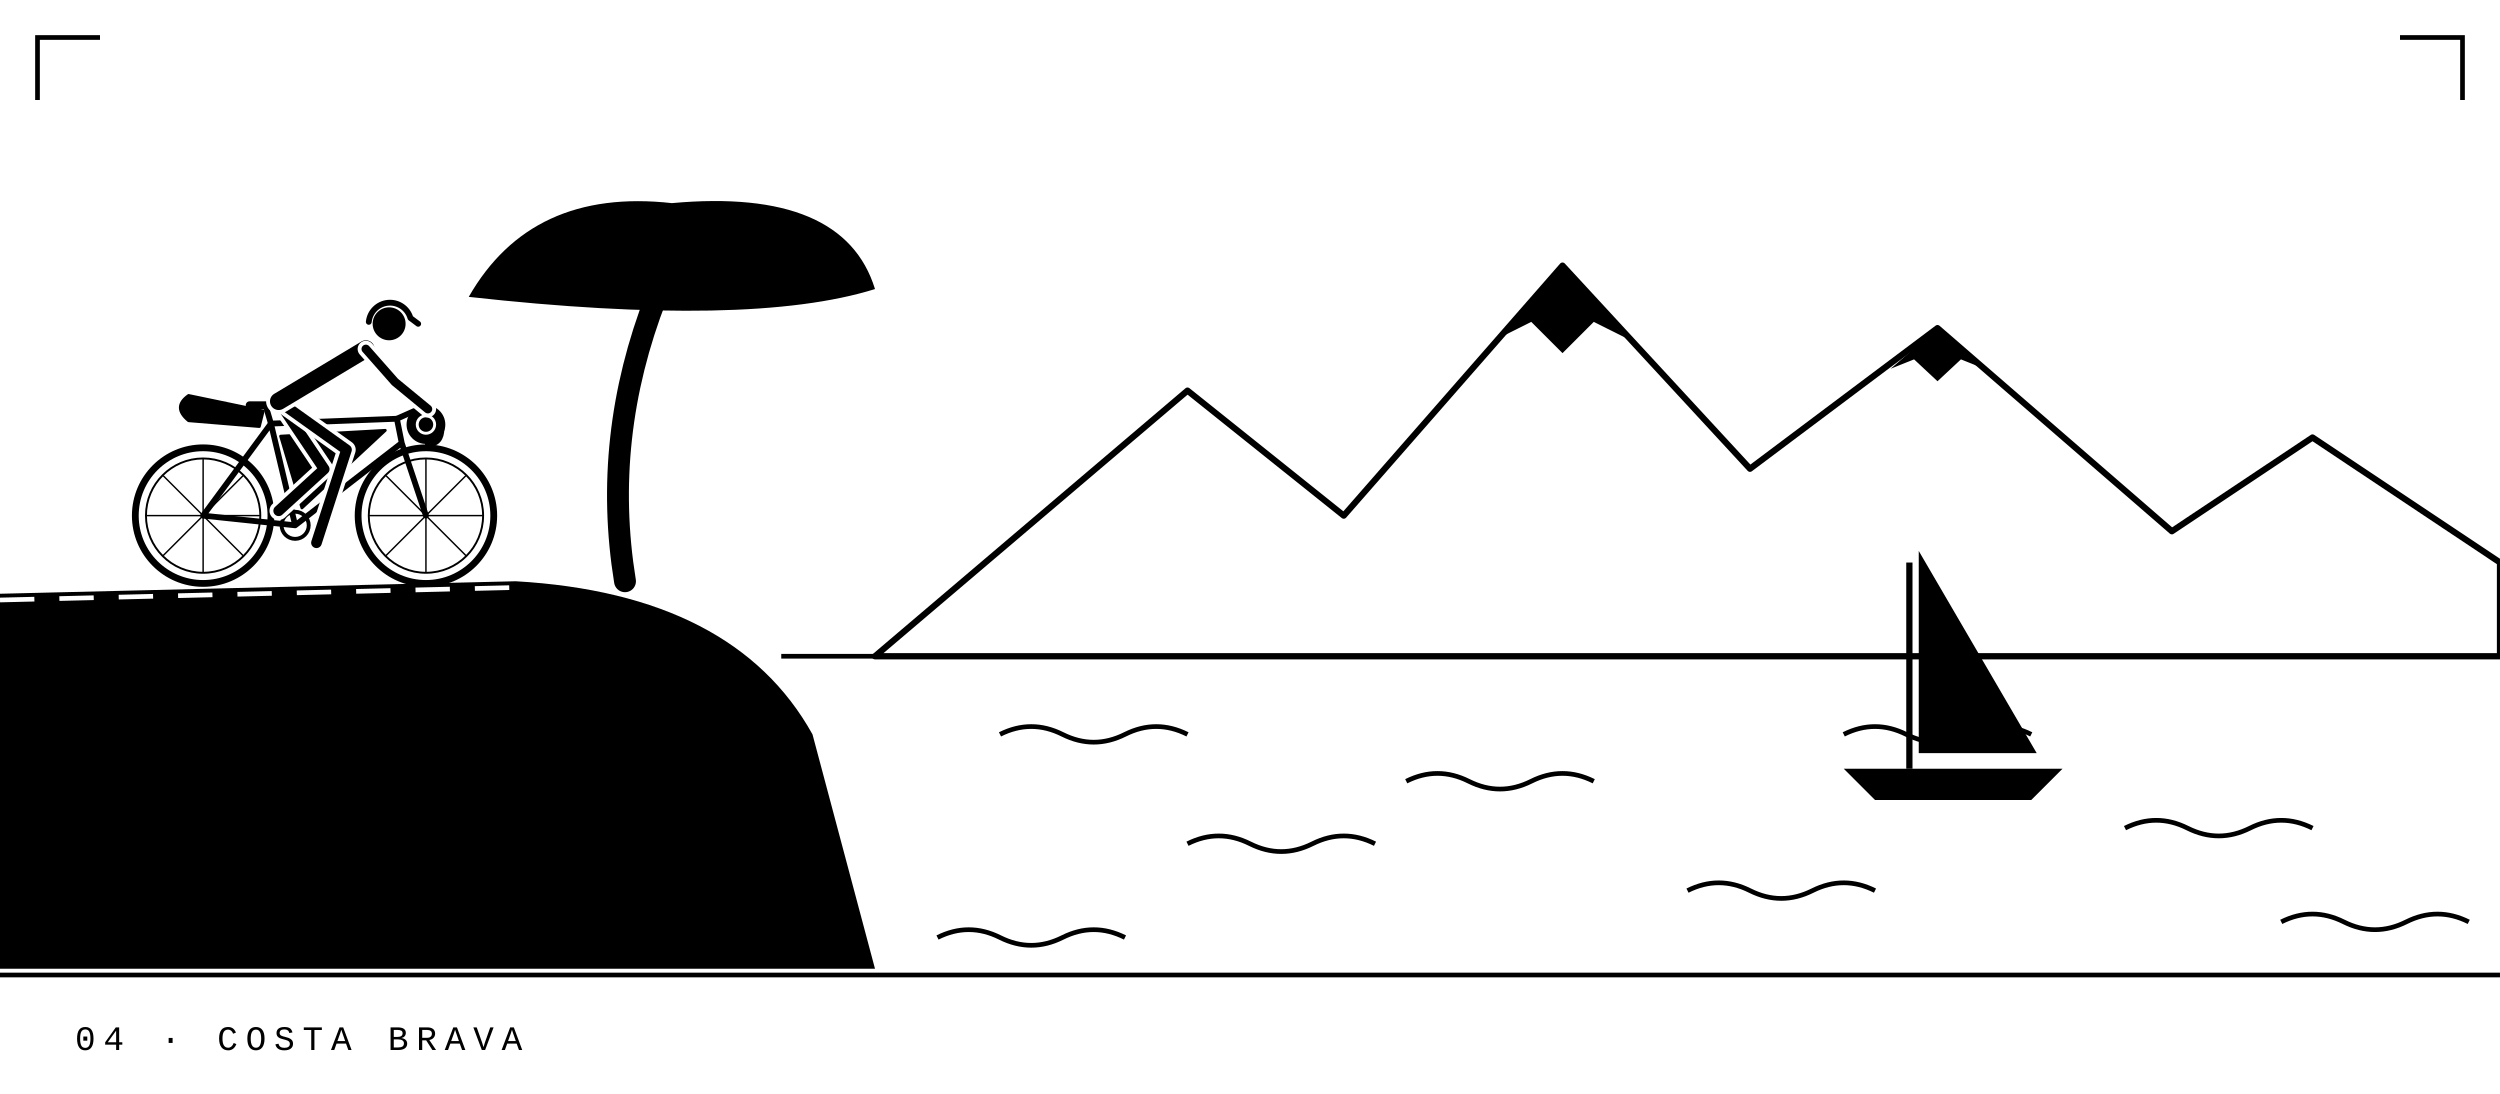
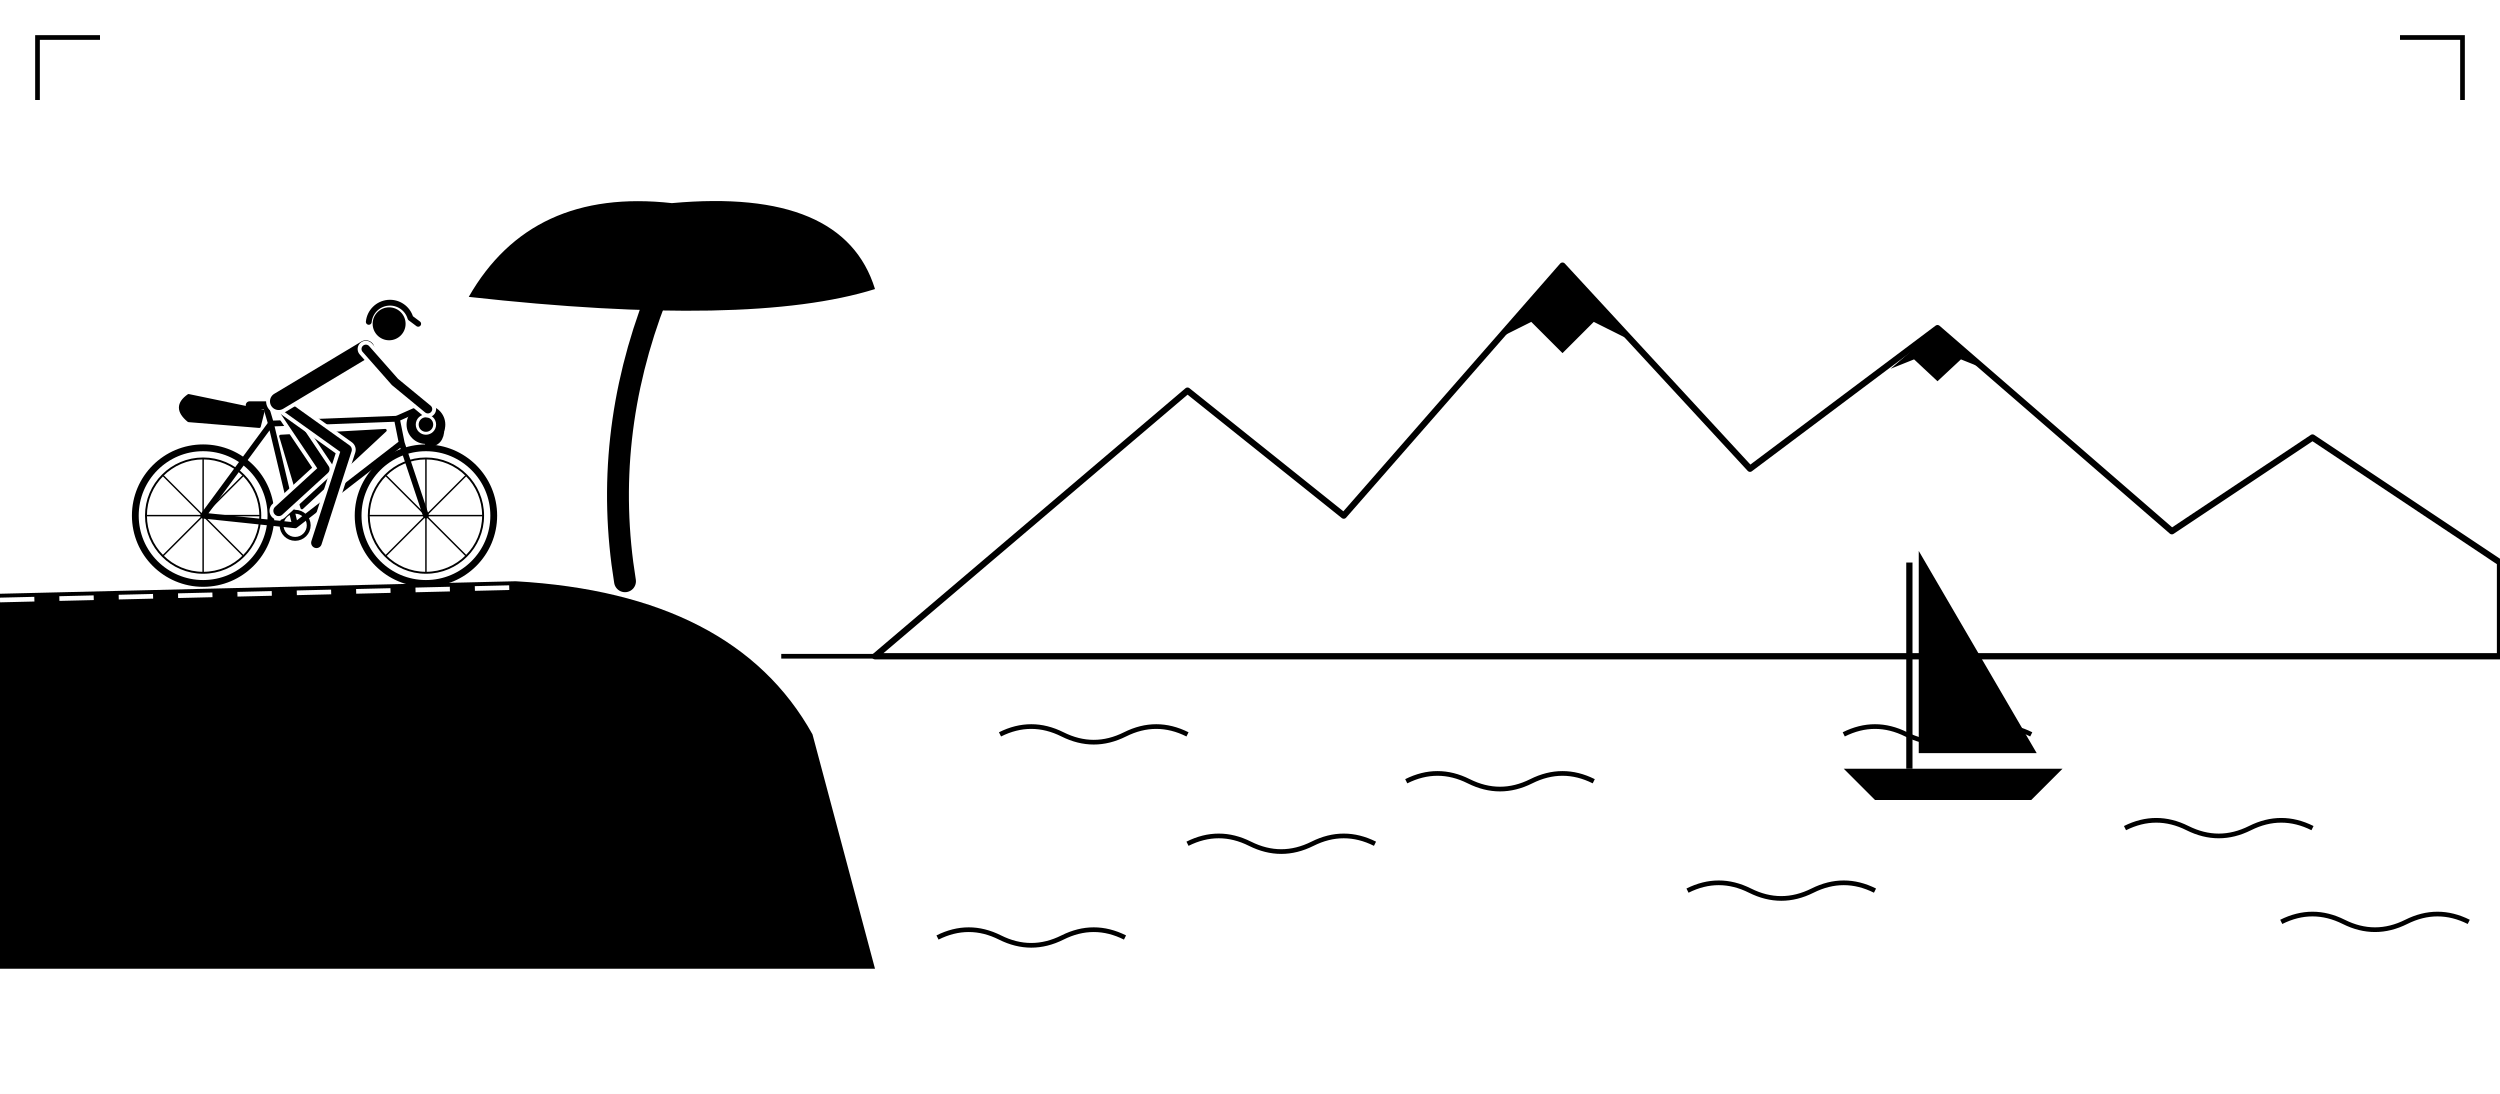
<svg xmlns="http://www.w3.org/2000/svg" viewBox="0 0 1600 700" width="1600" height="700">
  <rect width="1600" height="700" fill="#fff" />
  <path d="M560 420L760 250L860 330L1000 170L1120 300L1240 210L1390 340L1480 280L1600 360V420Z" fill="#fff" stroke="#000" stroke-width="4" stroke-linejoin="round" />
  <path d="M960 216L1000 170L1040 216L1020 206L1000 226L980 206ZM1210 236L1240 210L1270 236L1255 230L1240 244L1225 230Z" fill="#000" />
  <path d="M500 420H1600" stroke="#000" stroke-width="3" />
  <g stroke="#000" stroke-width="3">
    <path d="M640 470q20 -10 40 0t40 0t40 0" fill="none" />
    <path d="M900 500q20 -10 40 0t40 0t40 0" fill="none" />
    <path d="M1180 470q20 -10 40 0t40 0t40 0" fill="none" />
    <path d="M760 540q20 -10 40 0t40 0t40 0" fill="none" />
    <path d="M1080 570q20 -10 40 0t40 0t40 0" fill="none" />
    <path d="M1360 530q20 -10 40 0t40 0t40 0" fill="none" />
    <path d="M1460 590q20 -10 40 0t40 0t40 0" fill="none" />
    <path d="M600 600q20 -10 40 0t40 0t40 0" fill="none" />
  </g>
  <path d="M1230 480L1230 360L1300 480Z M1222 360V492" fill="#000" stroke="#000" stroke-width="4" />
  <path d="M1180 492H1320L1300 512H1200Z" fill="#000" />
  <path d="M0 380L330 372Q470 380 520 470L560 620H0Z" fill="#000" />
  <path d="M0 384L330 376" stroke="#fff" stroke-width="3" stroke-dasharray="22 16" />
  <path d="M400 372Q385 280 420 190" fill="none" stroke="#000" stroke-width="14" stroke-linecap="round" />
  <path d="M300 190Q340 120 430 130Q540 120 560 185Q480 210 300 190Z" fill="#000" />
  <g transform="translate(130 330) scale(0.62)" fill="none" stroke="#000" stroke-linecap="round" stroke-linejoin="round">
    <circle cx="0" cy="0" r="70" fill="#fff" stroke-width="7" />
    <circle cx="0" cy="0" r="59" stroke-width="2" />
    <g stroke-width="1.5">
      <path d="M0 0m0 58l0 -116" />
      <path d="M0 0m58 0l-116 0" />
      <path d="M0 0m41 41l-82 -82" />
      <path d="M0 0m41 -41l-82 82" />
    </g>
    <circle cx="230" cy="0" r="70" fill="#fff" stroke-width="7" />
    <circle cx="230" cy="0" r="59" stroke-width="2" />
    <g stroke-width="1.5">
      <path d="M230 0m0 58l0 -116" />
      <path d="M230 0m58 0l-116 0" />
      <path d="M230 0m41 41l-82 -82" />
      <path d="M230 0m41 -41l-82 82" />
    </g>
    <path d="M0 0L95 10L70 -95L200 -100L205 -75L95 10M0 0L70 -95M205 -75L230 0" stroke-width="6" />
    <path d="M70 -95L65 -112" stroke-width="6" />
    <path d="M48 -114H88" stroke-width="8" />
    <path d="M200 -100L218 -108h12q16 0 16 18q0 16 -14 16" stroke-width="6" />
    <circle cx="95" cy="10" r="14" stroke-width="4" />
    <path d="M80 -82L188 -88L102 -8Z" fill="#000" stroke-width="3" />
    <path d="M62 -108L-15 -124Q-32 -112 -15 -98L58 -92Z" fill="#000" stroke-width="3" />
    <circle cx="230" cy="-94" r="20" fill="#000" stroke="none" />
    <circle cx="230" cy="-94" r="9" stroke="#fff" stroke-width="3" />
    <path d="M78 -118L125 -48L78 -5" stroke="#fff" stroke-width="19" />
    <path d="M78 -118L125 -48L78 -5" stroke-width="11" />
    <path d="M78 -118L148 -68L117 28" stroke="#fff" stroke-width="19" />
    <path d="M78 -118L148 -68L117 28" stroke-width="11" />
    <path d="M78 -118L168 -172" stroke="#fff" stroke-width="26" />
    <path d="M78 -118L168 -172" stroke-width="18" />
    <path d="M168 -172L198 -138L232 -110" stroke="#fff" stroke-width="17" />
    <path d="M168 -172L198 -138L232 -110" stroke-width="9" />
    <circle cx="192" cy="-198" r="19" fill="#000" stroke="#fff" stroke-width="4" />
    <path d="M171 -200A22 22 0 0 1 214 -204L222 -198" stroke-width="6" />
  </g>
  <rect y="624" width="1600" height="76" fill="#fff" />
-   <path d="M0 624H1600" stroke="#000" stroke-width="3" />
-   <g font-family="Courier New,monospace" font-size="22" fill="#000" letter-spacing="5">
-     <text x="48" y="672">04 · COSTA BRAVA</text>
-   </g>
  <path d="M24 64V24H64M1536 24H1576V64" fill="none" stroke="#000" stroke-width="3" />
</svg>
